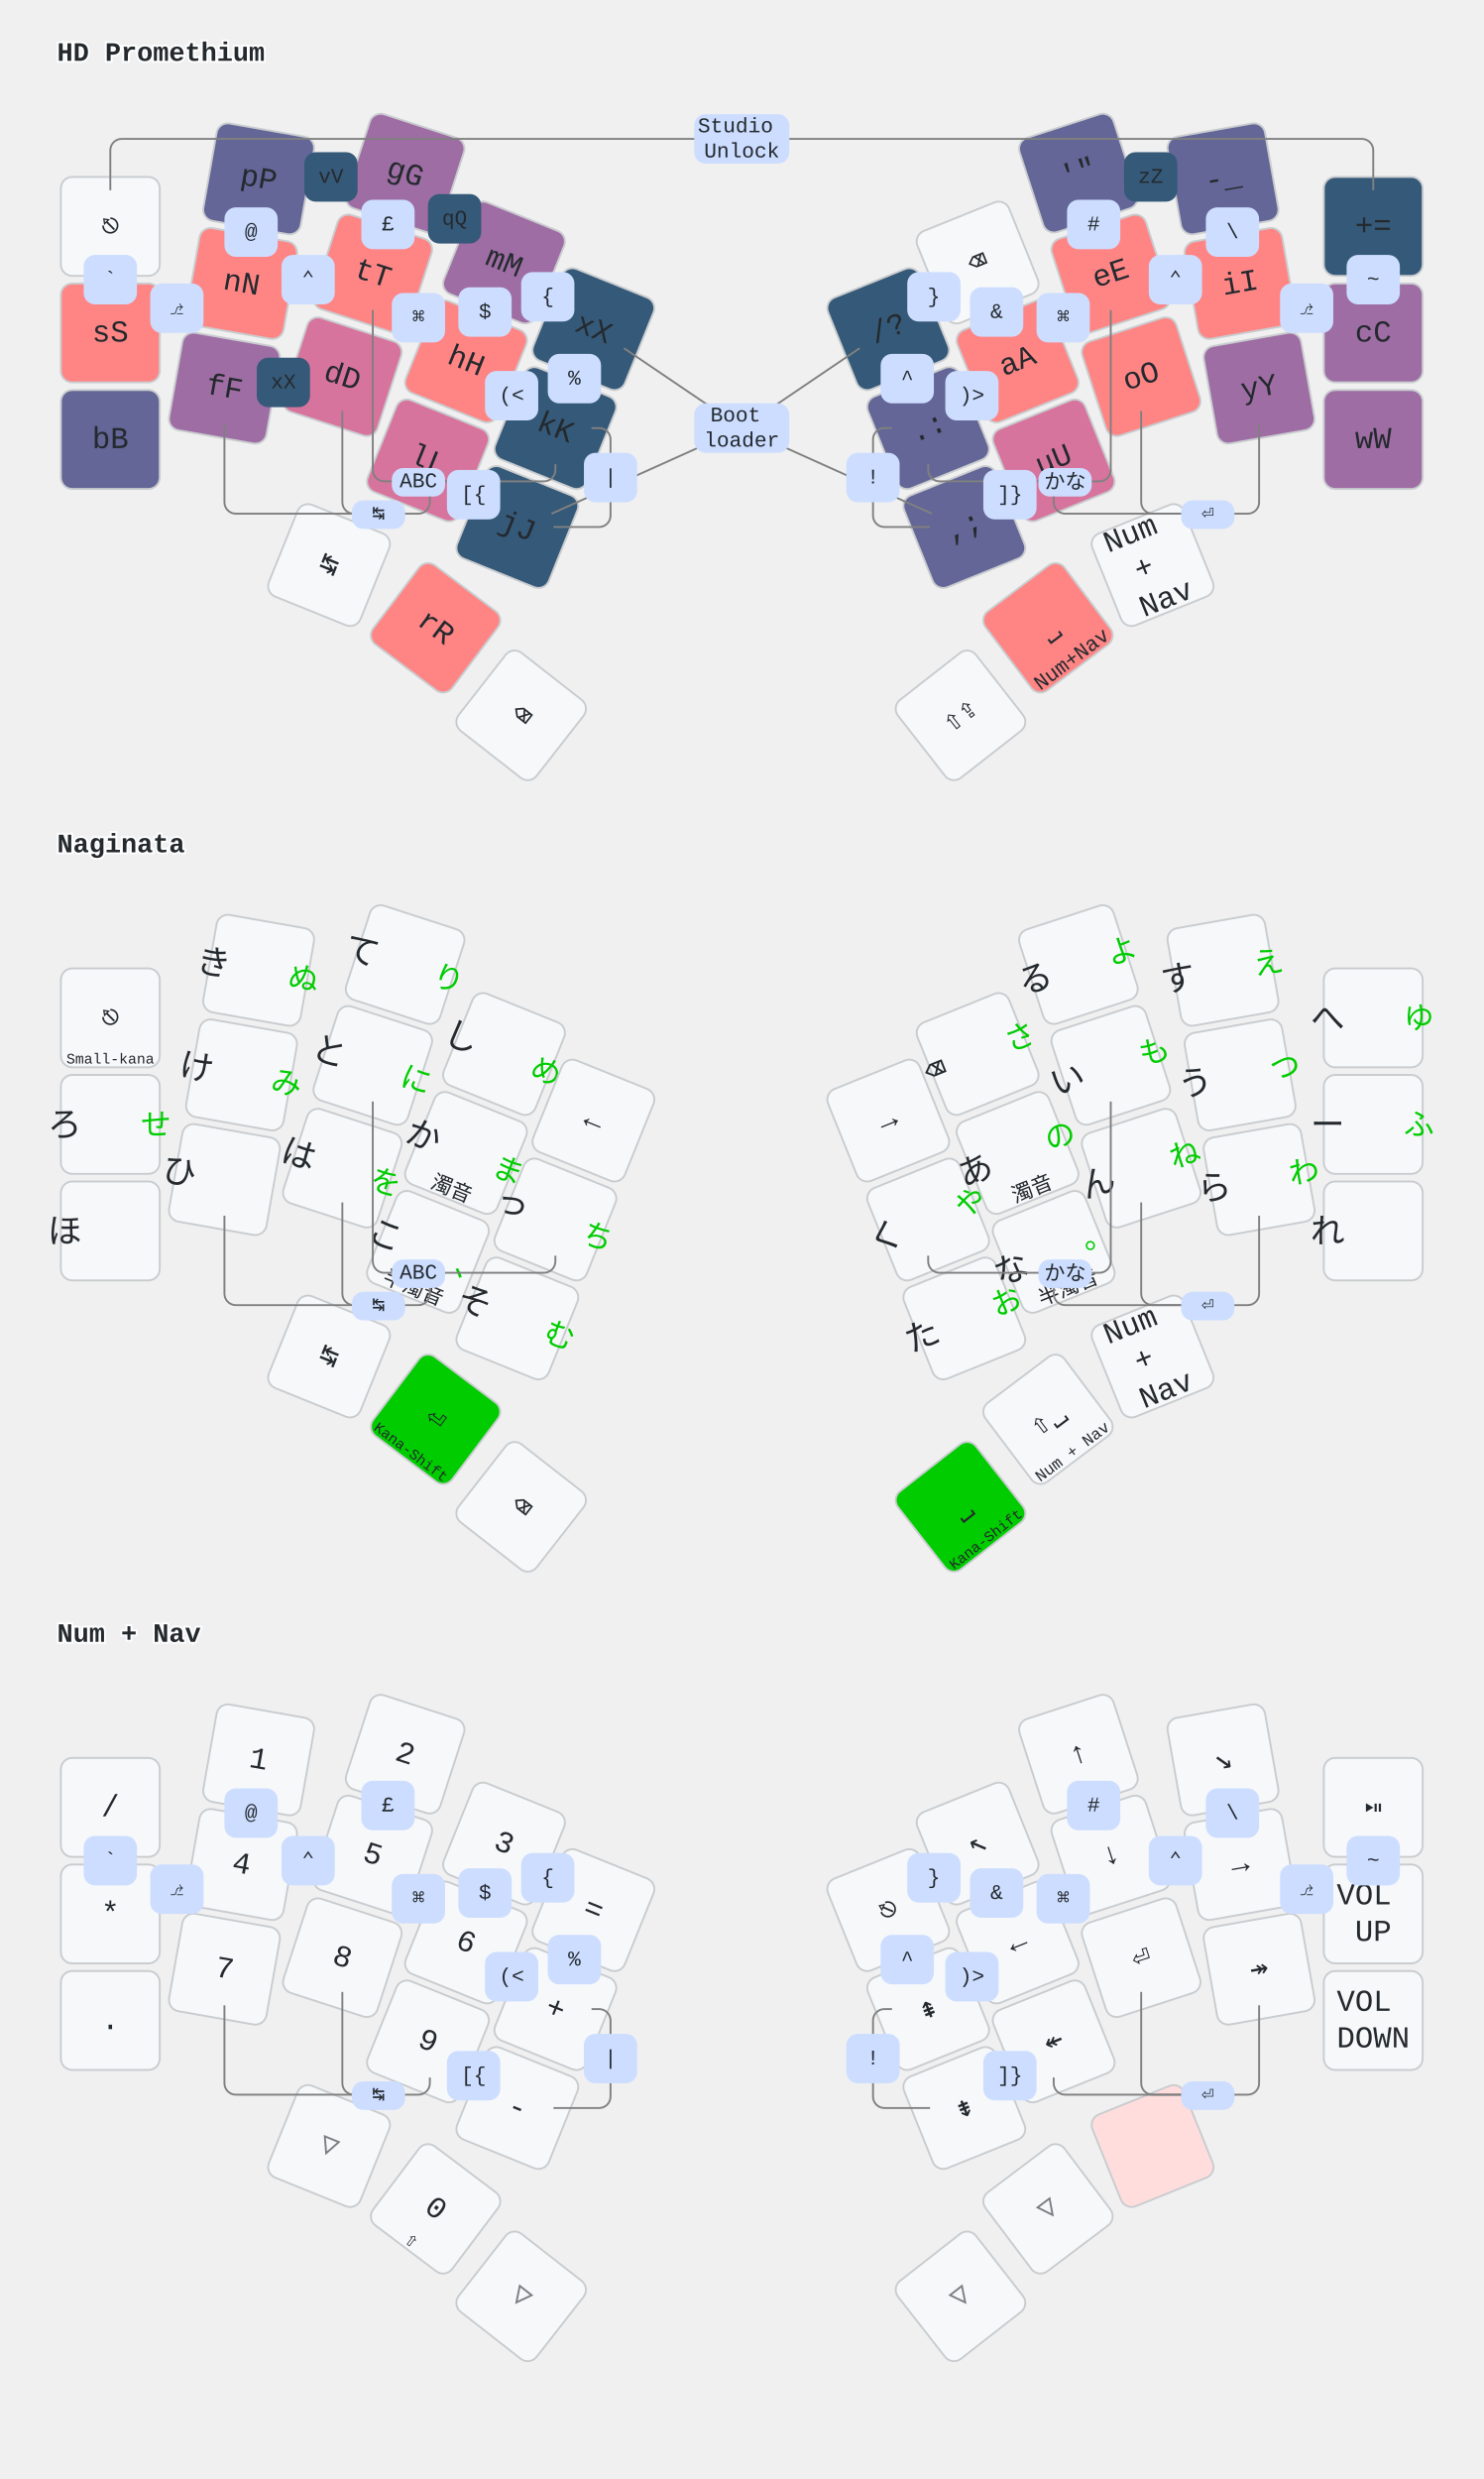
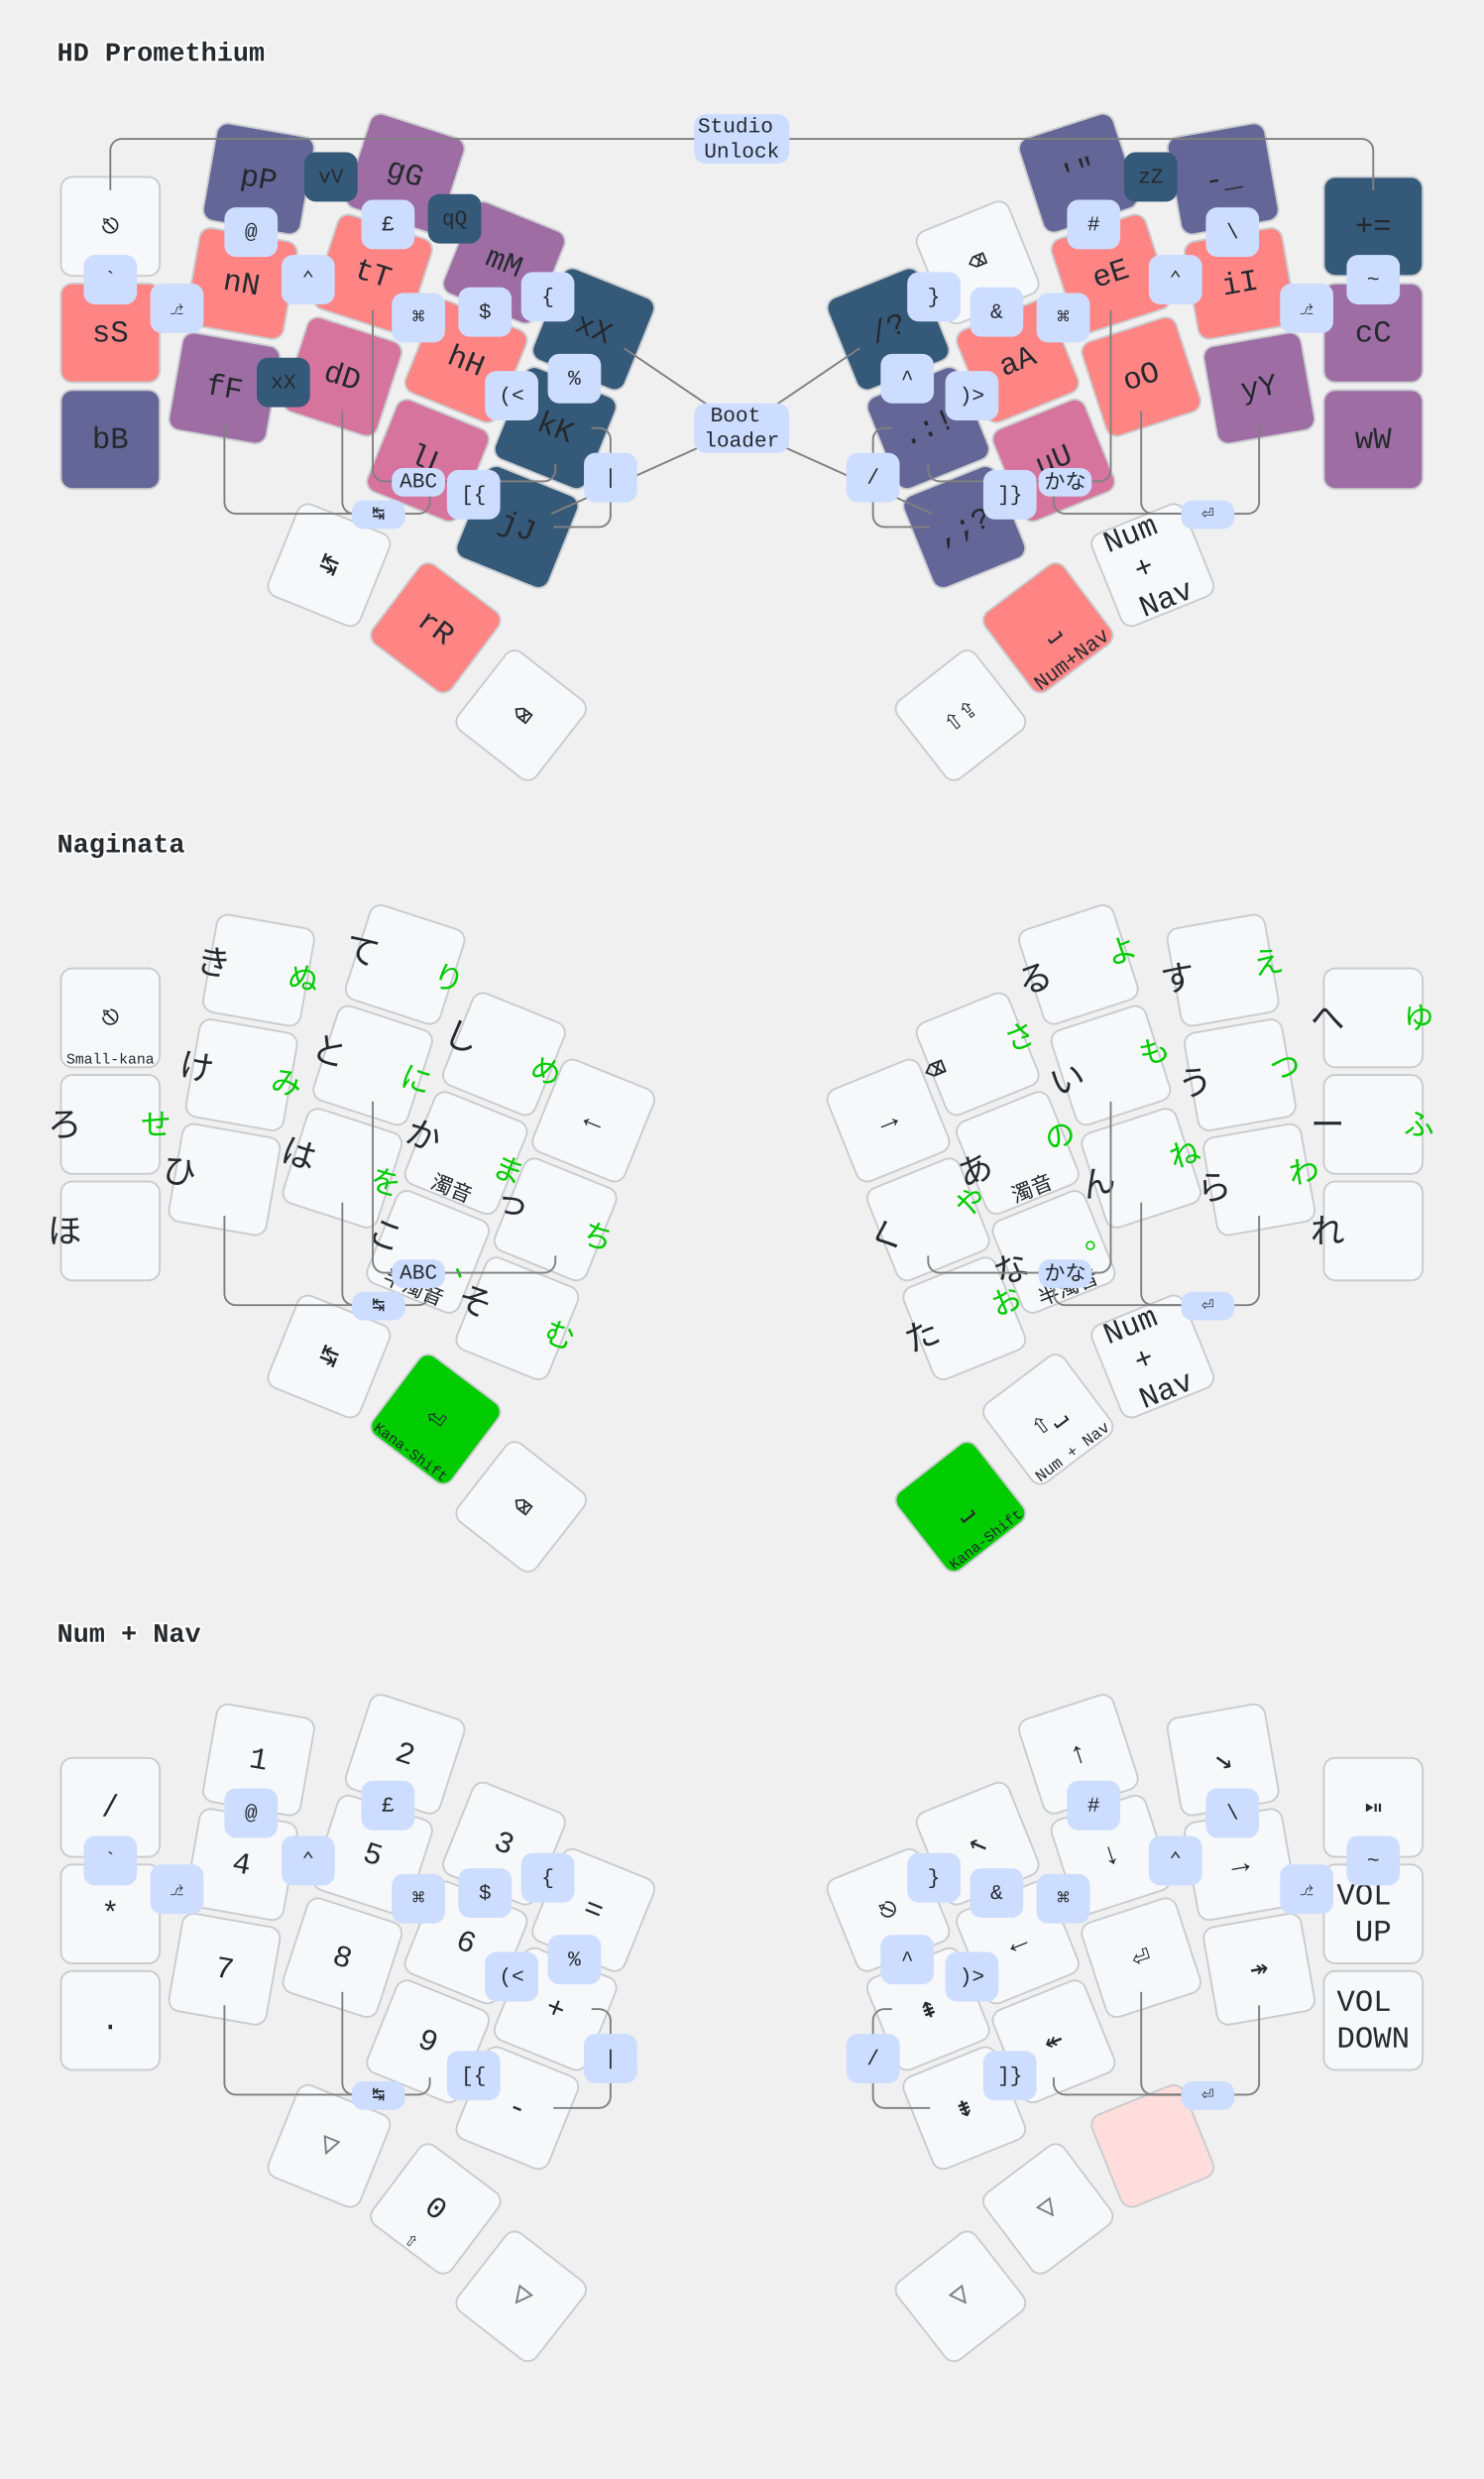
<svg xmlns="http://www.w3.org/2000/svg" width="780" height="1303" viewBox="0 0 780 1303" class="keymap">
  <style>/* inherit to force styles through use tags*/
svg path {
    fill: inherit;
}
/* font and background color specifications */
svg.keymap {
    font-family: SFMono-Regular,Consolas,Liberation Mono,Menlo,monospace;
    font-size: 14px;
    font-kerning: normal;
    text-rendering: optimizeLegibility;
    fill: #24292e;
}

/* default key styling */
rect.key {
    fill: #f6f8fa;
    stroke: #c9cccf;
    stroke-width: 1;
}

/* color accent for combo boxes */
rect.combo {
    fill: #cdf;
}

/* color accent for held keys */
rect.held, rect.combo.held {
    fill: #fdd;
}

/* color accent for ghost (optional) keys */
rect.ghost, rect.combo.ghost {
    stroke-dasharray: 4, 4;
    stroke-width: 2;
}

text {
    text-anchor: middle;
    dominant-baseline: middle;
}

/* styling for layer labels */
text.label {
    font-weight: bold;
    text-anchor: start;
    stroke: white;
    stroke-width: 2;
    paint-order: stroke;
}

text.tap {
    font-size: 16px;
}

/* styling for combo tap, and key hold/shifted label text */
text.combo, text.hold, text.shifted {
    font-size: 11px;
}

text.hold {
    text-anchor: middle;
    dominant-baseline: auto;
}

text.shifted {
    text-anchor: middle;
    dominant-baseline: hanging;
}

/* styling for hold/shifted label text in combo box */
text.combo.hold, text.combo.shifted {
    font-size: 8px;
}

/* lighter symbol for transparent keys */
text.trans {
    fill: #7b7e81;
}

/* styling for combo dendrons */
path.combo {
    stroke-width: 1;
    stroke: gray;
    fill: none;
}

/* Start Tabler Icons Cleanup */
/* cannot use height/width with glyphs */
.icon-tabler &gt; path {
    fill: inherit;
    stroke: inherit;
}
/* hide tabler's default box */
.icon-tabler &gt; path[stroke="none"][fill="none"] {
    visibility: collapse;
}

rect.low {
    fill: #355978;
}
rect.medium-low {
    fill: #636696;
}
rect.medium {
    fill: #9E6DA4;
}
rect.medium-high {
    fill: #D7749D;
}
rect.high {
    fill: #FF8585;
}

/* green styling for Naginata kana-shift */
rect.kshift {
    fill: #00CC00;
}
text.left {
    font-size: 18px;
    translate: 16px 7px;
}
text.right {
    fill: #00CC00;
    font-size: 16px;
    translate: -16px -10px;
}
</style>
  <g transform="translate(30, 0)" class="layer-HD Promethium">
    <text x="0" y="28" class="label" id="HD-Promethium">HD Promethium</text>
    <g transform="translate(0, 56)">
      <g transform="translate(28, 63)" class="key keypos-0">
        <rect rx="6" ry="6" x="-26" y="-26" width="52" height="52" class="key" />
        <text x="0" y="0" class="key tap">⎋</text>
      </g>
      <g transform="translate(106, 38) rotate(10.0)" class="key medium-low keypos-1">
        <rect rx="6" ry="6" x="-26" y="-26" width="52" height="52" class="key medium-low" />
        <text x="0" y="0" class="key medium-low tap">pP</text>
      </g>
      <g transform="translate(183, 35) rotate(18.0)" class="key medium keypos-2">
        <rect rx="6" ry="6" x="-26" y="-26" width="52" height="52" class="key medium" />
        <text x="0" y="0" class="key medium tap">gG</text>
      </g>
      <g transform="translate(235, 82) rotate(22.0)" class="key medium keypos-3">
        <rect rx="6" ry="6" x="-26" y="-26" width="52" height="52" class="key medium" />
        <text x="0" y="0" class="key medium tap">mM</text>
      </g>
      <g transform="translate(282, 117) rotate(22.0)" class="key low keypos-4">
        <rect rx="6" ry="6" x="-26" y="-26" width="52" height="52" class="key low" />
        <text x="0" y="0" class="key low tap">xX</text>
      </g>
      <g transform="translate(437, 117) rotate(-22.0)" class="key low keypos-5">
        <rect rx="6" ry="6" x="-26" y="-26" width="52" height="52" class="key low" />
        <text x="0" y="0" class="key low tap">/?</text>
      </g>
      <g transform="translate(484, 82) rotate(-22.0)" class="key keypos-6">
        <rect rx="6" ry="6" x="-26" y="-26" width="52" height="52" class="key" />
        <text x="0" y="0" class="key tap">⌫</text>
      </g>
      <g transform="translate(537, 35) rotate(-18.0)" class="key medium-low keypos-7">
        <rect rx="6" ry="6" x="-26" y="-26" width="52" height="52" class="key medium-low" />
        <text x="0" y="0" class="key medium-low tap">'"</text>
      </g>
      <g transform="translate(613, 38) rotate(-10.0)" class="key medium-low keypos-8">
        <rect rx="6" ry="6" x="-26" y="-26" width="52" height="52" class="key medium-low" />
        <text x="0" y="0" class="key medium-low tap">-_</text>
      </g>
      <g transform="translate(692, 63)" class="key low keypos-9">
        <rect rx="6" ry="6" x="-26" y="-26" width="52" height="52" class="key low" />
        <text x="0" y="0" class="key low tap">+=</text>
      </g>
      <g transform="translate(28, 119)" class="key high keypos-10">
        <rect rx="6" ry="6" x="-26" y="-26" width="52" height="52" class="key high" />
        <text x="0" y="0" class="key high tap">sS</text>
      </g>
      <g transform="translate(97, 93) rotate(10.0)" class="key high keypos-11">
        <rect rx="6" ry="6" x="-26" y="-26" width="52" height="52" class="key high" />
        <text x="0" y="0" class="key high tap">nN</text>
      </g>
      <g transform="translate(166, 88) rotate(18.0)" class="key high keypos-12">
        <rect rx="6" ry="6" x="-26" y="-26" width="52" height="52" class="key high" />
        <text x="0" y="0" class="key high tap">tT</text>
      </g>
      <g transform="translate(215, 134) rotate(22.0)" class="key high keypos-13">
        <rect rx="6" ry="6" x="-26" y="-26" width="52" height="52" class="key high" />
        <text x="0" y="0" class="key high tap">hH</text>
      </g>
      <g transform="translate(262, 169) rotate(22.0)" class="key low keypos-14">
        <rect rx="6" ry="6" x="-26" y="-26" width="52" height="52" class="key low" />
        <text x="0" y="0" class="key low tap">kK</text>
      </g>
      <g transform="translate(458, 169) rotate(-22.0)" class="key medium-low keypos-15">
        <rect rx="6" ry="6" x="-26" y="-26" width="52" height="52" class="key medium-low" />
-         <text x="0" y="0" class="key medium-low tap">.:</text>
+         <text x="0" y="0" class="key medium-low tap">.:!</text>
      </g>
      <g transform="translate(505, 134) rotate(-22.0)" class="key high keypos-16">
        <rect rx="6" ry="6" x="-26" y="-26" width="52" height="52" class="key high" />
        <text x="0" y="0" class="key high tap">aA</text>
      </g>
      <g transform="translate(554, 88) rotate(-18.0)" class="key high keypos-17">
        <rect rx="6" ry="6" x="-26" y="-26" width="52" height="52" class="key high" />
        <text x="0" y="0" class="key high tap">eE</text>
      </g>
      <g transform="translate(622, 93) rotate(-10.0)" class="key high keypos-18">
        <rect rx="6" ry="6" x="-26" y="-26" width="52" height="52" class="key high" />
        <text x="0" y="0" class="key high tap">iI</text>
      </g>
      <g transform="translate(692, 119)" class="key medium keypos-19">
        <rect rx="6" ry="6" x="-26" y="-26" width="52" height="52" class="key medium" />
        <text x="0" y="0" class="key medium tap">cC</text>
      </g>
      <g transform="translate(28, 175)" class="key medium-low keypos-20">
        <rect rx="6" ry="6" x="-26" y="-26" width="52" height="52" class="key medium-low" />
        <text x="0" y="0" class="key medium-low tap">bB</text>
      </g>
      <g transform="translate(88, 148) rotate(10.0)" class="key medium keypos-21">
        <rect rx="6" ry="6" x="-26" y="-26" width="52" height="52" class="key medium" />
        <text x="0" y="0" class="key medium tap">fF</text>
      </g>
      <g transform="translate(150, 142) rotate(18.0)" class="key medium-high keypos-22">
        <rect rx="6" ry="6" x="-26" y="-26" width="52" height="52" class="key medium-high" />
        <text x="0" y="0" class="key medium-high tap">dD</text>
      </g>
      <g transform="translate(195, 186) rotate(22.0)" class="key medium-high keypos-23">
        <rect rx="6" ry="6" x="-26" y="-26" width="52" height="52" class="key medium-high" />
        <text x="0" y="0" class="key medium-high tap">lL</text>
      </g>
      <g transform="translate(242, 221) rotate(22.0)" class="key low keypos-24">
        <rect rx="6" ry="6" x="-26" y="-26" width="52" height="52" class="key low" />
        <text x="0" y="0" class="key low tap">jJ</text>
      </g>
      <g transform="translate(477, 221) rotate(-22.0)" class="key medium-low keypos-25">
        <rect rx="6" ry="6" x="-26" y="-26" width="52" height="52" class="key medium-low" />
-         <text x="0" y="0" class="key medium-low tap">,;</text>
+         <text x="0" y="0" class="key medium-low tap">,;?</text>
      </g>
      <g transform="translate(524, 186) rotate(-22.0)" class="key medium-high keypos-26">
        <rect rx="6" ry="6" x="-26" y="-26" width="52" height="52" class="key medium-high" />
        <text x="0" y="0" class="key medium-high tap">uU</text>
      </g>
      <g transform="translate(570, 142) rotate(-18.0)" class="key high keypos-27">
        <rect rx="6" ry="6" x="-26" y="-26" width="52" height="52" class="key high" />
        <text x="0" y="0" class="key high tap">oO</text>
      </g>
      <g transform="translate(632, 148) rotate(-10.0)" class="key medium keypos-28">
        <rect rx="6" ry="6" x="-26" y="-26" width="52" height="52" class="key medium" />
        <text x="0" y="0" class="key medium tap">yY</text>
      </g>
      <g transform="translate(692, 175)" class="key medium keypos-29">
        <rect rx="6" ry="6" x="-26" y="-26" width="52" height="52" class="key medium" />
        <text x="0" y="0" class="key medium tap">wW</text>
      </g>
      <g transform="translate(143, 241) rotate(22.0)" class="key keypos-30">
        <rect rx="6" ry="6" x="-26" y="-26" width="52" height="52" class="key" />
        <text x="0" y="0" class="key tap">↹</text>
      </g>
      <g transform="translate(199, 274) rotate(37.0)" class="key high keypos-31">
        <rect rx="6" ry="6" x="-26" y="-26" width="52" height="52" class="key high" />
        <text x="0" y="0" class="key high tap">rR</text>
      </g>
      <g transform="translate(244, 320) rotate(38.0)" class="key keypos-32">
        <rect rx="6" ry="6" x="-26" y="-26" width="52" height="52" class="key" />
        <text x="0" y="0" class="key tap">⌫</text>
      </g>
      <g transform="translate(475, 320) rotate(-38.0)" class="key keypos-33">
        <rect rx="6" ry="6" x="-26" y="-26" width="52" height="52" class="key" />
        <text x="0" y="0" class="key tap">⇧⇪</text>
      </g>
      <g transform="translate(521, 274) rotate(-37.0)" class="key high keypos-34">
        <rect rx="6" ry="6" x="-26" y="-26" width="52" height="52" class="key high" />
        <text x="0" y="0" class="key high tap">⎵</text>
        <text x="0" y="24" class="key high hold">Num+Nav</text>
      </g>
      <g transform="translate(576, 241) rotate(-22.0)" class="key keypos-35">
        <rect rx="6" ry="6" x="-26" y="-26" width="52" height="52" class="key" />
        <a href="#Num--Nav">
          <text x="0" y="0" class="key tap layer-activator">
            <tspan x="0" dy="-1.2em">Num</tspan>
            <tspan x="0" dy="1.2em">+</tspan>
            <tspan x="0" dy="1.2em">Nav</tspan>
          </text>
        </a>
      </g>
      <g class="combo combopos-0">
        <path d="M360,17 h-326 a6.0,6.0 0 0 0 -6.0,6.0 v21" class="combo" />
        <path d="M360,17 h326 a6.0,6.0 0 0 1 6.0,6.0 v21" class="combo" />
        <rect rx="6" ry="6" x="335" y="4" width="50" height="26" class="combo" />
        <text x="360" y="17" class="combo tap">
          <tspan x="360" dy="-0.6em">Studio</tspan>
          <tspan x="360" dy="1.2em">Unlock</tspan>
        </text>
      </g>
      <g class="combo combopos-1">
        <path d="M360,169 l-62,-42" class="combo" />
        <path d="M360,169 l62,-42" class="combo" />
        <path d="M360,169 l-100,45" class="combo" />
        <path d="M360,169 l100,45" class="combo" />
        <rect rx="6" ry="6" x="335" y="156" width="50" height="26" class="combo" />
        <text x="360" y="169" class="combo tap">
          <tspan x="360" dy="-0.6em">Boot</tspan>
          <tspan x="360" dy="1.2em">loader</tspan>
        </text>
      </g>
      <g class="combo combopos-2">
        <path d="M530,197 h-66 a6.0,6.0 0 0 1 -6.0,-6.0 v-3" class="combo" />
        <path d="M530,197 h18 a6.0,6.0 0 0 0 6.0,-6.0 v-84" class="combo" />
        <rect rx="6" ry="6" x="516" y="190" width="28" height="15" class="combo" />
        <text x="530" y="197" class="combo tap">かな</text>
      </g>
      <g class="combo combopos-3">
        <path d="M190,197 h66 a6.0,6.0 0 0 0 6.0,-6.0 v-3" class="combo" />
        <path d="M190,197 h-18 a6.0,6.0 0 0 1 -6.0,-6.0 v-84" class="combo" />
        <rect rx="6" ry="6" x="176" y="190" width="28" height="15" class="combo" />
        <text x="190" y="197" class="combo tap">ABC</text>
      </g>
      <g class="combo combopos-4">
        <path d="M169,214 h21 a6.0,6.0 0 0 0 6.0,-6.0 v-3" class="combo" />
        <path d="M169,214 h-13 a6.0,6.0 0 0 1 -6.0,-6.0 v-48" class="combo" />
        <path d="M169,214 h-75 a6.0,6.0 0 0 1 -6.0,-6.0 v-41" class="combo" />
        <rect rx="6" ry="6" x="155" y="207" width="28" height="15" class="combo" />
        <text x="169" y="214" class="combo tap">↹</text>
      </g>
      <g class="combo combopos-5">
        <path d="M605,214 h-75 a6.0,6.0 0 0 1 -6.0,-6.0 v-3" class="combo" />
        <path d="M605,214 h-29 a6.0,6.0 0 0 1 -6.0,-6.0 v-48" class="combo" />
        <path d="M605,214 h21 a6.0,6.0 0 0 0 6.0,-6.0 v-41" class="combo" />
        <rect rx="6" ry="6" x="591" y="207" width="28" height="15" class="combo" />
        <text x="605" y="214" class="combo tap">⏎</text>
      </g>
      <g class="combo combopos-6">
        <rect rx="6" ry="6" x="49" y="93" width="28" height="26" class="combo" />
        <text x="63" y="106" class="combo tap">⎇</text>
      </g>
      <g class="combo combopos-7">
        <rect rx="6" ry="6" x="118" y="78" width="28" height="26" class="combo" />
        <text x="132" y="91" class="combo tap">⌃</text>
      </g>
      <g class="combo combopos-8">
        <rect rx="6" ry="6" x="176" y="98" width="28" height="26" class="combo" />
        <text x="190" y="111" class="combo tap">⌘</text>
      </g>
      <g class="combo combopos-9">
        <rect rx="6" ry="6" x="643" y="93" width="28" height="26" class="combo" />
        <text x="657" y="106" class="combo tap">⎇</text>
      </g>
      <g class="combo combopos-10">
        <rect rx="6" ry="6" x="574" y="78" width="28" height="26" class="combo" />
        <text x="588" y="91" class="combo tap">⌃</text>
      </g>
      <g class="combo combopos-11">
        <rect rx="6" ry="6" x="515" y="98" width="28" height="26" class="combo" />
        <text x="529" y="111" class="combo tap">⌘</text>
      </g>
      <g class="combo low combopos-12">
        <rect rx="6" ry="6" x="195" y="46" width="28" height="26" class="combo low" />
        <text x="209" y="59" class="combo low tap">qQ</text>
      </g>
      <g class="combo low combopos-13">
        <rect rx="6" ry="6" x="561" y="24" width="28" height="26" class="combo low" />
        <text x="575" y="37" class="combo low tap">zZ</text>
      </g>
      <g class="combo low combopos-14">
        <rect rx="6" ry="6" x="130" y="24" width="28" height="26" class="combo low" />
        <text x="144" y="37" class="combo low tap">vV</text>
      </g>
      <g class="combo low combopos-15">
        <rect rx="6" ry="6" x="105" y="132" width="28" height="26" class="combo low" />
        <text x="119" y="145" class="combo low tap">xX</text>
      </g>
      <g class="combo combopos-16">
        <rect rx="6" ry="6" x="14" y="78" width="28" height="26" class="combo" />
        <text x="28" y="91" class="combo tap">`</text>
      </g>
      <g class="combo combopos-17">
        <rect rx="6" ry="6" x="88" y="53" width="28" height="26" class="combo" />
        <text x="102" y="66" class="combo tap">@</text>
      </g>
      <g class="combo combopos-18">
        <rect rx="6" ry="6" x="160" y="49" width="28" height="26" class="combo" />
        <text x="174" y="62" class="combo tap">£</text>
      </g>
      <g class="combo combopos-19">
        <rect rx="6" ry="6" x="211" y="95" width="28" height="26" class="combo" />
        <text x="225" y="108" class="combo tap">$</text>
      </g>
      <g class="combo combopos-20">
        <rect rx="6" ry="6" x="258" y="130" width="28" height="26" class="combo" />
        <text x="272" y="143" class="combo tap">%</text>
      </g>
      <g class="combo combopos-21">
        <path d="M291,195 v-20 a6.0,6.0 0 0 0 -6.0,-6.0 h-4" class="combo" />
        <path d="M291,195 v20 a6.0,6.0 0 0 1 -6.0,6.0 h-24" class="combo" />
        <rect rx="6" ry="6" x="277" y="182" width="28" height="26" class="combo" />
        <text x="291" y="195" class="combo tap">|</text>
      </g>
      <g class="combo combopos-22">
        <path d="M429,195 v-20 a6.0,6.0 0 0 1 6.0,-6.0 h4" class="combo" />
        <path d="M429,195 v20 a6.0,6.0 0 0 0 6.0,6.0 h24" class="combo" />
        <rect rx="6" ry="6" x="415" y="182" width="28" height="26" class="combo" />
-         <text x="429" y="195" class="combo tap">!</text>
+         <text x="429" y="195" class="combo tap">/</text>
      </g>
      <g class="combo combopos-23">
        <rect rx="6" ry="6" x="433" y="130" width="28" height="26" class="combo" />
        <text x="447" y="143" class="combo tap">^</text>
      </g>
      <g class="combo combopos-24">
        <rect rx="6" ry="6" x="480" y="95" width="28" height="26" class="combo" />
        <text x="494" y="108" class="combo tap">&amp;</text>
      </g>
      <g class="combo combopos-25">
        <rect rx="6" ry="6" x="531" y="49" width="28" height="26" class="combo" />
        <text x="545" y="62" class="combo tap">#</text>
      </g>
      <g class="combo combopos-26">
        <rect rx="6" ry="6" x="604" y="53" width="28" height="26" class="combo" />
        <text x="618" y="66" class="combo tap">\</text>
      </g>
      <g class="combo combopos-27">
        <rect rx="6" ry="6" x="678" y="78" width="28" height="26" class="combo" />
        <text x="692" y="91" class="combo tap">~</text>
      </g>
      <g class="combo combopos-28">
        <rect rx="6" ry="6" x="244" y="87" width="28" height="26" class="combo" />
        <text x="258" y="100" class="combo tap">{</text>
      </g>
      <g class="combo combopos-29">
        <rect rx="6" ry="6" x="447" y="87" width="28" height="26" class="combo" />
        <text x="461" y="100" class="combo tap">}</text>
      </g>
      <g class="combo combopos-30">
        <rect rx="6" ry="6" x="225" y="139" width="28" height="26" class="combo" />
        <text x="239" y="152" class="combo tap">(&lt;</text>
      </g>
      <g class="combo combopos-31">
        <rect rx="6" ry="6" x="467" y="139" width="28" height="26" class="combo" />
        <text x="481" y="152" class="combo tap">)&gt;</text>
      </g>
      <g class="combo combopos-32">
        <rect rx="6" ry="6" x="205" y="191" width="28" height="26" class="combo" />
        <text x="219" y="204" class="combo tap">[{</text>
      </g>
      <g class="combo combopos-33">
        <rect rx="6" ry="6" x="487" y="191" width="28" height="26" class="combo" />
        <text x="501" y="204" class="combo tap">]}</text>
      </g>
    </g>
  </g>
  <g transform="translate(30, 416)" class="layer-Naginata">
    <text x="0" y="28" class="label" id="Naginata">Naginata</text>
    <g transform="translate(0, 56)">
      <g transform="translate(28, 63)" class="key keypos-0">
        <rect rx="6" ry="6" x="-26" y="-26" width="52" height="52" class="key" />
        <text x="0" y="0" class="key tap">⎋</text>
        <text x="0" y="24" class="key hold">
          <tspan style="font-size: 70%">Small-kana</tspan>
        </text>
      </g>
      <g transform="translate(106, 38) rotate(10.0)" class="key keypos-1">
        <rect rx="6" ry="6" x="-26" y="-26" width="52" height="52" class="key" />
        <text x="-24" y="0" class="key left">き</text>
        <text x="24" y="0" class="key right">ぬ</text>
      </g>
      <g transform="translate(183, 35) rotate(18.0)" class="key keypos-2">
        <rect rx="6" ry="6" x="-26" y="-26" width="52" height="52" class="key" />
        <text x="-24" y="0" class="key left">て</text>
        <text x="24" y="0" class="key right">り</text>
      </g>
      <g transform="translate(235, 82) rotate(22.0)" class="key keypos-3">
        <rect rx="6" ry="6" x="-26" y="-26" width="52" height="52" class="key" />
        <text x="-24" y="0" class="key left">し</text>
        <text x="24" y="0" class="key right">め</text>
      </g>
      <g transform="translate(282, 117) rotate(22.0)" class="key keypos-4">
        <rect rx="6" ry="6" x="-26" y="-26" width="52" height="52" class="key" />
        <text x="0" y="0" class="key tap">←</text>
      </g>
      <g transform="translate(437, 117) rotate(-22.0)" class="key keypos-5">
        <rect rx="6" ry="6" x="-26" y="-26" width="52" height="52" class="key" />
        <text x="0" y="0" class="key tap">→</text>
      </g>
      <g transform="translate(484, 82) rotate(-22.0)" class="key keypos-6">
        <rect rx="6" ry="6" x="-26" y="-26" width="52" height="52" class="key" />
        <text x="-24" y="0" class="key left">⌫</text>
        <text x="24" y="0" class="key right">さ</text>
      </g>
      <g transform="translate(537, 35) rotate(-18.0)" class="key keypos-7">
        <rect rx="6" ry="6" x="-26" y="-26" width="52" height="52" class="key" />
        <text x="-24" y="0" class="key left">る</text>
        <text x="24" y="0" class="key right">よ</text>
      </g>
      <g transform="translate(613, 38) rotate(-10.0)" class="key keypos-8">
        <rect rx="6" ry="6" x="-26" y="-26" width="52" height="52" class="key" />
        <text x="-24" y="0" class="key left">す</text>
        <text x="24" y="0" class="key right">え</text>
      </g>
      <g transform="translate(692, 63)" class="key keypos-9">
        <rect rx="6" ry="6" x="-26" y="-26" width="52" height="52" class="key" />
        <text x="-24" y="0" class="key left">へ</text>
        <text x="24" y="0" class="key right">ゆ</text>
      </g>
      <g transform="translate(28, 119)" class="key keypos-10">
        <rect rx="6" ry="6" x="-26" y="-26" width="52" height="52" class="key" />
        <text x="-24" y="0" class="key left">ろ</text>
        <text x="24" y="0" class="key right">せ</text>
      </g>
      <g transform="translate(97, 93) rotate(10.0)" class="key keypos-11">
        <rect rx="6" ry="6" x="-26" y="-26" width="52" height="52" class="key" />
        <text x="-24" y="0" class="key left">け</text>
        <text x="24" y="0" class="key right">み</text>
      </g>
      <g transform="translate(166, 88) rotate(18.0)" class="key keypos-12">
        <rect rx="6" ry="6" x="-26" y="-26" width="52" height="52" class="key" />
        <text x="-24" y="0" class="key left">と</text>
        <text x="24" y="0" class="key right">に</text>
      </g>
      <g transform="translate(215, 134) rotate(22.0)" class="key keypos-13">
        <rect rx="6" ry="6" x="-26" y="-26" width="52" height="52" class="key" />
        <text x="0" y="24" class="key hold">濁音</text>
        <text x="-24" y="0" class="key left">か</text>
        <text x="24" y="0" class="key right">ま</text>
      </g>
      <g transform="translate(262, 169) rotate(22.0)" class="key keypos-14">
        <rect rx="6" ry="6" x="-26" y="-26" width="52" height="52" class="key" />
        <text x="-24" y="0" class="key left">っ</text>
        <text x="24" y="0" class="key right">ち</text>
      </g>
      <g transform="translate(458, 169) rotate(-22.0)" class="key keypos-15">
        <rect rx="6" ry="6" x="-26" y="-26" width="52" height="52" class="key" />
        <text x="-24" y="0" class="key left">く</text>
        <text x="24" y="0" class="key right">や</text>
      </g>
      <g transform="translate(505, 134) rotate(-22.0)" class="key keypos-16">
        <rect rx="6" ry="6" x="-26" y="-26" width="52" height="52" class="key" />
        <text x="0" y="24" class="key hold">濁音</text>
        <text x="-24" y="0" class="key left">あ</text>
        <text x="24" y="0" class="key right">の</text>
      </g>
      <g transform="translate(554, 88) rotate(-18.0)" class="key keypos-17">
        <rect rx="6" ry="6" x="-26" y="-26" width="52" height="52" class="key" />
        <text x="-24" y="0" class="key left">い</text>
        <text x="24" y="0" class="key right">も</text>
      </g>
      <g transform="translate(622, 93) rotate(-10.0)" class="key keypos-18">
        <rect rx="6" ry="6" x="-26" y="-26" width="52" height="52" class="key" />
        <text x="-24" y="0" class="key left">う</text>
        <text x="24" y="0" class="key right">つ</text>
      </g>
      <g transform="translate(692, 119)" class="key keypos-19">
        <rect rx="6" ry="6" x="-26" y="-26" width="52" height="52" class="key" />
        <text x="-24" y="0" class="key left">ー</text>
        <text x="24" y="0" class="key right">ふ</text>
      </g>
      <g transform="translate(28, 175)" class="key keypos-20">
        <rect rx="6" ry="6" x="-26" y="-26" width="52" height="52" class="key" />
        <text x="-24" y="0" class="key left">ほ</text>
      </g>
      <g transform="translate(88, 148) rotate(10.0)" class="key keypos-21">
        <rect rx="6" ry="6" x="-26" y="-26" width="52" height="52" class="key" />
        <text x="-24" y="0" class="key left">ひ</text>
      </g>
      <g transform="translate(150, 142) rotate(18.0)" class="key keypos-22">
        <rect rx="6" ry="6" x="-26" y="-26" width="52" height="52" class="key" />
        <text x="-24" y="0" class="key left">は</text>
        <text x="24" y="0" class="key right">を</text>
      </g>
      <g transform="translate(195, 186) rotate(22.0)" class="key keypos-23">
        <rect rx="6" ry="6" x="-26" y="-26" width="52" height="52" class="key" />
        <text x="0" y="24" class="key hold">半濁音</text>
        <text x="-24" y="0" class="key left">こ</text>
        <text x="24" y="0" class="key right">、</text>
      </g>
      <g transform="translate(242, 221) rotate(22.0)" class="key keypos-24">
        <rect rx="6" ry="6" x="-26" y="-26" width="52" height="52" class="key" />
        <text x="-24" y="0" class="key left">そ</text>
        <text x="24" y="0" class="key right">む</text>
      </g>
      <g transform="translate(477, 221) rotate(-22.0)" class="key keypos-25">
        <rect rx="6" ry="6" x="-26" y="-26" width="52" height="52" class="key" />
        <text x="-24" y="0" class="key left">た</text>
        <text x="24" y="0" class="key right">お</text>
      </g>
      <g transform="translate(524, 186) rotate(-22.0)" class="key keypos-26">
        <rect rx="6" ry="6" x="-26" y="-26" width="52" height="52" class="key" />
        <text x="0" y="24" class="key hold">半濁音</text>
        <text x="-24" y="0" class="key left">な</text>
        <text x="24" y="0" class="key right">。</text>
      </g>
      <g transform="translate(570, 142) rotate(-18.0)" class="key keypos-27">
        <rect rx="6" ry="6" x="-26" y="-26" width="52" height="52" class="key" />
        <text x="-24" y="0" class="key left">ん</text>
        <text x="24" y="0" class="key right">ね</text>
      </g>
      <g transform="translate(632, 148) rotate(-10.0)" class="key keypos-28">
        <rect rx="6" ry="6" x="-26" y="-26" width="52" height="52" class="key" />
        <text x="-24" y="0" class="key left">ら</text>
        <text x="24" y="0" class="key right">わ</text>
      </g>
      <g transform="translate(692, 175)" class="key keypos-29">
        <rect rx="6" ry="6" x="-26" y="-26" width="52" height="52" class="key" />
        <text x="-24" y="0" class="key left">れ</text>
      </g>
      <g transform="translate(143, 241) rotate(22.0)" class="key keypos-30">
        <rect rx="6" ry="6" x="-26" y="-26" width="52" height="52" class="key" />
        <text x="0" y="0" class="key tap">↹</text>
      </g>
      <g transform="translate(199, 274) rotate(37.0)" class="key kshift keypos-31">
        <rect rx="6" ry="6" x="-26" y="-26" width="52" height="52" class="key kshift" />
        <text x="0" y="0" class="key kshift tap">⏎</text>
        <text x="0" y="24" class="key kshift hold">
          <tspan style="font-size: 70%">Kana-Shift</tspan>
        </text>
      </g>
      <g transform="translate(244, 320) rotate(38.0)" class="key keypos-32">
        <rect rx="6" ry="6" x="-26" y="-26" width="52" height="52" class="key" />
        <text x="0" y="0" class="key tap">⌫</text>
      </g>
      <g transform="translate(475, 320) rotate(-38.0)" class="key kshift keypos-33">
        <rect rx="6" ry="6" x="-26" y="-26" width="52" height="52" class="key kshift" />
        <text x="0" y="0" class="key kshift tap">⎵</text>
        <text x="0" y="24" class="key kshift hold">
          <tspan style="font-size: 70%">Kana-Shift</tspan>
        </text>
      </g>
      <g transform="translate(521, 274) rotate(-37.0)" class="key keypos-34">
        <rect rx="6" ry="6" x="-26" y="-26" width="52" height="52" class="key" />
        <text x="0" y="0" class="key tap">⇧⎵</text>
        <a href="#Num--Nav">
          <text x="0" y="24" class="key hold layer-activator">
            <tspan style="font-size: 78%">Num + Nav</tspan>
          </text>
        </a>
      </g>
      <g transform="translate(576, 241) rotate(-22.0)" class="key keypos-35">
        <rect rx="6" ry="6" x="-26" y="-26" width="52" height="52" class="key" />
        <a href="#Num--Nav">
          <text x="0" y="0" class="key tap layer-activator">
            <tspan x="0" dy="-1.2em">Num</tspan>
            <tspan x="0" dy="1.2em">+</tspan>
            <tspan x="0" dy="1.2em">Nav</tspan>
          </text>
        </a>
      </g>
      <g class="combo combopos-0">
        <path d="M530,197 h-66 a6.0,6.0 0 0 1 -6.0,-6.0 v-3" class="combo" />
        <path d="M530,197 h18 a6.0,6.0 0 0 0 6.0,-6.0 v-84" class="combo" />
        <rect rx="6" ry="6" x="516" y="190" width="28" height="15" class="combo" />
        <text x="530" y="197" class="combo tap">かな</text>
      </g>
      <g class="combo combopos-1">
        <path d="M190,197 h66 a6.0,6.0 0 0 0 6.0,-6.0 v-3" class="combo" />
        <path d="M190,197 h-18 a6.0,6.0 0 0 1 -6.0,-6.0 v-84" class="combo" />
        <rect rx="6" ry="6" x="176" y="190" width="28" height="15" class="combo" />
        <text x="190" y="197" class="combo tap">ABC</text>
      </g>
      <g class="combo combopos-2">
        <path d="M169,214 h21 a6.0,6.0 0 0 0 6.0,-6.0 v-3" class="combo" />
        <path d="M169,214 h-13 a6.0,6.0 0 0 1 -6.0,-6.0 v-48" class="combo" />
        <path d="M169,214 h-75 a6.0,6.0 0 0 1 -6.0,-6.0 v-41" class="combo" />
        <rect rx="6" ry="6" x="155" y="207" width="28" height="15" class="combo" />
        <text x="169" y="214" class="combo tap">↹</text>
      </g>
      <g class="combo combopos-3">
        <path d="M605,214 h-75 a6.0,6.0 0 0 1 -6.0,-6.0 v-3" class="combo" />
        <path d="M605,214 h-29 a6.0,6.0 0 0 1 -6.0,-6.0 v-48" class="combo" />
        <path d="M605,214 h21 a6.0,6.0 0 0 0 6.0,-6.0 v-41" class="combo" />
        <rect rx="6" ry="6" x="591" y="207" width="28" height="15" class="combo" />
        <text x="605" y="214" class="combo tap">⏎</text>
      </g>
    </g>
  </g>
  <g transform="translate(30, 831)" class="layer-Num + Nav">
    <text x="0" y="28" class="label" id="Num--Nav">Num + Nav</text>
    <g transform="translate(0, 56)">
      <g transform="translate(28, 63)" class="key keypos-0">
        <rect rx="6" ry="6" x="-26" y="-26" width="52" height="52" class="key" />
        <text x="0" y="0" class="key tap">/</text>
      </g>
      <g transform="translate(106, 38) rotate(10.0)" class="key keypos-1">
        <rect rx="6" ry="6" x="-26" y="-26" width="52" height="52" class="key" />
        <text x="0" y="0" class="key tap">1</text>
      </g>
      <g transform="translate(183, 35) rotate(18.0)" class="key keypos-2">
        <rect rx="6" ry="6" x="-26" y="-26" width="52" height="52" class="key" />
        <text x="0" y="0" class="key tap">2</text>
      </g>
      <g transform="translate(235, 82) rotate(22.0)" class="key keypos-3">
        <rect rx="6" ry="6" x="-26" y="-26" width="52" height="52" class="key" />
        <text x="0" y="0" class="key tap">3</text>
      </g>
      <g transform="translate(282, 117) rotate(22.0)" class="key keypos-4">
        <rect rx="6" ry="6" x="-26" y="-26" width="52" height="52" class="key" />
        <text x="0" y="0" class="key tap">=</text>
      </g>
      <g transform="translate(437, 117) rotate(-22.0)" class="key keypos-5">
        <rect rx="6" ry="6" x="-26" y="-26" width="52" height="52" class="key" />
        <text x="0" y="0" class="key tap">⎋</text>
      </g>
      <g transform="translate(484, 82) rotate(-22.0)" class="key keypos-6">
        <rect rx="6" ry="6" x="-26" y="-26" width="52" height="52" class="key" />
        <text x="0" y="0" class="key tap">↖</text>
      </g>
      <g transform="translate(537, 35) rotate(-18.0)" class="key keypos-7">
        <rect rx="6" ry="6" x="-26" y="-26" width="52" height="52" class="key" />
        <text x="0" y="0" class="key tap">↑</text>
      </g>
      <g transform="translate(613, 38) rotate(-10.0)" class="key keypos-8">
        <rect rx="6" ry="6" x="-26" y="-26" width="52" height="52" class="key" />
        <text x="0" y="0" class="key tap">↘</text>
      </g>
      <g transform="translate(692, 63)" class="key keypos-9">
        <rect rx="6" ry="6" x="-26" y="-26" width="52" height="52" class="key" />
        <text x="0" y="0" class="key tap">⏯</text>
      </g>
      <g transform="translate(28, 119)" class="key keypos-10">
        <rect rx="6" ry="6" x="-26" y="-26" width="52" height="52" class="key" />
        <text x="0" y="0" class="key tap">*</text>
      </g>
      <g transform="translate(97, 93) rotate(10.0)" class="key keypos-11">
        <rect rx="6" ry="6" x="-26" y="-26" width="52" height="52" class="key" />
        <text x="0" y="0" class="key tap">4</text>
      </g>
      <g transform="translate(166, 88) rotate(18.0)" class="key keypos-12">
        <rect rx="6" ry="6" x="-26" y="-26" width="52" height="52" class="key" />
        <text x="0" y="0" class="key tap">5</text>
      </g>
      <g transform="translate(215, 134) rotate(22.0)" class="key keypos-13">
        <rect rx="6" ry="6" x="-26" y="-26" width="52" height="52" class="key" />
        <text x="0" y="0" class="key tap">6</text>
      </g>
      <g transform="translate(262, 169) rotate(22.0)" class="key keypos-14">
        <rect rx="6" ry="6" x="-26" y="-26" width="52" height="52" class="key" />
        <text x="0" y="0" class="key tap">+</text>
      </g>
      <g transform="translate(458, 169) rotate(-22.0)" class="key keypos-15">
        <rect rx="6" ry="6" x="-26" y="-26" width="52" height="52" class="key" />
        <text x="0" y="0" class="key tap">⇞</text>
      </g>
      <g transform="translate(505, 134) rotate(-22.0)" class="key keypos-16">
        <rect rx="6" ry="6" x="-26" y="-26" width="52" height="52" class="key" />
        <text x="0" y="0" class="key tap">←</text>
      </g>
      <g transform="translate(554, 88) rotate(-18.0)" class="key keypos-17">
        <rect rx="6" ry="6" x="-26" y="-26" width="52" height="52" class="key" />
        <text x="0" y="0" class="key tap">↓</text>
      </g>
      <g transform="translate(622, 93) rotate(-10.0)" class="key keypos-18">
        <rect rx="6" ry="6" x="-26" y="-26" width="52" height="52" class="key" />
        <text x="0" y="0" class="key tap">→</text>
      </g>
      <g transform="translate(692, 119)" class="key keypos-19">
        <rect rx="6" ry="6" x="-26" y="-26" width="52" height="52" class="key" />
        <text x="0" y="0" class="key tap">
          <tspan x="0" dy="-0.6em">VOL</tspan>
          <tspan x="0" dy="1.2em">UP</tspan>
        </text>
      </g>
      <g transform="translate(28, 175)" class="key keypos-20">
        <rect rx="6" ry="6" x="-26" y="-26" width="52" height="52" class="key" />
        <text x="0" y="0" class="key tap">.</text>
      </g>
      <g transform="translate(88, 148) rotate(10.0)" class="key keypos-21">
        <rect rx="6" ry="6" x="-26" y="-26" width="52" height="52" class="key" />
        <text x="0" y="0" class="key tap">7</text>
      </g>
      <g transform="translate(150, 142) rotate(18.0)" class="key keypos-22">
        <rect rx="6" ry="6" x="-26" y="-26" width="52" height="52" class="key" />
        <text x="0" y="0" class="key tap">8</text>
      </g>
      <g transform="translate(195, 186) rotate(22.0)" class="key keypos-23">
        <rect rx="6" ry="6" x="-26" y="-26" width="52" height="52" class="key" />
        <text x="0" y="0" class="key tap">9</text>
      </g>
      <g transform="translate(242, 221) rotate(22.0)" class="key keypos-24">
        <rect rx="6" ry="6" x="-26" y="-26" width="52" height="52" class="key" />
        <text x="0" y="0" class="key tap">-</text>
      </g>
      <g transform="translate(477, 221) rotate(-22.0)" class="key keypos-25">
        <rect rx="6" ry="6" x="-26" y="-26" width="52" height="52" class="key" />
        <text x="0" y="0" class="key tap">⇟</text>
      </g>
      <g transform="translate(524, 186) rotate(-22.0)" class="key keypos-26">
        <rect rx="6" ry="6" x="-26" y="-26" width="52" height="52" class="key" />
        <text x="0" y="0" class="key tap">↞</text>
      </g>
      <g transform="translate(570, 142) rotate(-18.0)" class="key keypos-27">
        <rect rx="6" ry="6" x="-26" y="-26" width="52" height="52" class="key" />
        <text x="0" y="0" class="key tap">⏎</text>
      </g>
      <g transform="translate(632, 148) rotate(-10.0)" class="key keypos-28">
        <rect rx="6" ry="6" x="-26" y="-26" width="52" height="52" class="key" />
        <text x="0" y="0" class="key tap">↠</text>
      </g>
      <g transform="translate(692, 175)" class="key keypos-29">
        <rect rx="6" ry="6" x="-26" y="-26" width="52" height="52" class="key" />
        <text x="0" y="0" class="key tap">
          <tspan x="0" dy="-0.6em">VOL</tspan>
          <tspan x="0" dy="1.2em">DOWN</tspan>
        </text>
      </g>
      <g transform="translate(143, 241) rotate(22.0)" class="key trans keypos-30">
        <rect rx="6" ry="6" x="-26" y="-26" width="52" height="52" class="key trans" />
        <text x="0" y="0" class="key trans tap">▽</text>
      </g>
      <g transform="translate(199, 274) rotate(37.0)" class="key keypos-31">
        <rect rx="6" ry="6" x="-26" y="-26" width="52" height="52" class="key" />
        <text x="0" y="0" class="key tap">0</text>
        <text x="0" y="24" class="key hold">⇧</text>
      </g>
      <g transform="translate(244, 320) rotate(38.0)" class="key trans keypos-32">
        <rect rx="6" ry="6" x="-26" y="-26" width="52" height="52" class="key trans" />
        <text x="0" y="0" class="key trans tap">▽</text>
      </g>
      <g transform="translate(475, 320) rotate(-38.0)" class="key trans keypos-33">
        <rect rx="6" ry="6" x="-26" y="-26" width="52" height="52" class="key trans" />
        <text x="0" y="0" class="key trans tap">▽</text>
      </g>
      <g transform="translate(521, 274) rotate(-37.0)" class="key trans keypos-34">
        <rect rx="6" ry="6" x="-26" y="-26" width="52" height="52" class="key trans" />
        <text x="0" y="0" class="key trans tap">▽</text>
      </g>
      <g transform="translate(576, 241) rotate(-22.0)" class="key held keypos-35">
        <rect rx="6" ry="6" x="-26" y="-26" width="52" height="52" class="key held" />
      </g>
      <g class="combo combopos-0">
        <path d="M169,214 h21 a6.0,6.0 0 0 0 6.0,-6.0 v-3" class="combo" />
        <path d="M169,214 h-13 a6.0,6.0 0 0 1 -6.0,-6.0 v-48" class="combo" />
        <path d="M169,214 h-75 a6.0,6.0 0 0 1 -6.0,-6.0 v-41" class="combo" />
        <rect rx="6" ry="6" x="155" y="207" width="28" height="15" class="combo" />
        <text x="169" y="214" class="combo tap">↹</text>
      </g>
      <g class="combo combopos-1">
        <path d="M605,214 h-75 a6.0,6.0 0 0 1 -6.0,-6.0 v-3" class="combo" />
        <path d="M605,214 h-29 a6.0,6.0 0 0 1 -6.0,-6.0 v-48" class="combo" />
        <path d="M605,214 h21 a6.0,6.0 0 0 0 6.0,-6.0 v-41" class="combo" />
        <rect rx="6" ry="6" x="591" y="207" width="28" height="15" class="combo" />
        <text x="605" y="214" class="combo tap">⏎</text>
      </g>
      <g class="combo combopos-2">
        <rect rx="6" ry="6" x="49" y="93" width="28" height="26" class="combo" />
        <text x="63" y="106" class="combo tap">⎇</text>
      </g>
      <g class="combo combopos-3">
        <rect rx="6" ry="6" x="118" y="78" width="28" height="26" class="combo" />
        <text x="132" y="91" class="combo tap">⌃</text>
      </g>
      <g class="combo combopos-4">
        <rect rx="6" ry="6" x="176" y="98" width="28" height="26" class="combo" />
        <text x="190" y="111" class="combo tap">⌘</text>
      </g>
      <g class="combo combopos-5">
        <rect rx="6" ry="6" x="643" y="93" width="28" height="26" class="combo" />
        <text x="657" y="106" class="combo tap">⎇</text>
      </g>
      <g class="combo combopos-6">
        <rect rx="6" ry="6" x="574" y="78" width="28" height="26" class="combo" />
        <text x="588" y="91" class="combo tap">⌃</text>
      </g>
      <g class="combo combopos-7">
        <rect rx="6" ry="6" x="515" y="98" width="28" height="26" class="combo" />
        <text x="529" y="111" class="combo tap">⌘</text>
      </g>
      <g class="combo combopos-8">
        <rect rx="6" ry="6" x="14" y="78" width="28" height="26" class="combo" />
        <text x="28" y="91" class="combo tap">`</text>
      </g>
      <g class="combo combopos-9">
        <rect rx="6" ry="6" x="88" y="53" width="28" height="26" class="combo" />
        <text x="102" y="66" class="combo tap">@</text>
      </g>
      <g class="combo combopos-10">
        <rect rx="6" ry="6" x="160" y="49" width="28" height="26" class="combo" />
        <text x="174" y="62" class="combo tap">£</text>
      </g>
      <g class="combo combopos-11">
        <rect rx="6" ry="6" x="211" y="95" width="28" height="26" class="combo" />
        <text x="225" y="108" class="combo tap">$</text>
      </g>
      <g class="combo combopos-12">
        <rect rx="6" ry="6" x="258" y="130" width="28" height="26" class="combo" />
        <text x="272" y="143" class="combo tap">%</text>
      </g>
      <g class="combo combopos-13">
        <path d="M291,195 v-20 a6.0,6.0 0 0 0 -6.0,-6.0 h-4" class="combo" />
        <path d="M291,195 v20 a6.0,6.0 0 0 1 -6.0,6.0 h-24" class="combo" />
        <rect rx="6" ry="6" x="277" y="182" width="28" height="26" class="combo" />
        <text x="291" y="195" class="combo tap">|</text>
      </g>
      <g class="combo combopos-14">
        <path d="M429,195 v-20 a6.0,6.0 0 0 1 6.0,-6.0 h4" class="combo" />
        <path d="M429,195 v20 a6.0,6.0 0 0 0 6.0,6.0 h24" class="combo" />
        <rect rx="6" ry="6" x="415" y="182" width="28" height="26" class="combo" />
-         <text x="429" y="195" class="combo tap">!</text>
+         <text x="429" y="195" class="combo tap">/</text>
      </g>
      <g class="combo combopos-15">
        <rect rx="6" ry="6" x="433" y="130" width="28" height="26" class="combo" />
        <text x="447" y="143" class="combo tap">^</text>
      </g>
      <g class="combo combopos-16">
        <rect rx="6" ry="6" x="480" y="95" width="28" height="26" class="combo" />
        <text x="494" y="108" class="combo tap">&amp;</text>
      </g>
      <g class="combo combopos-17">
        <rect rx="6" ry="6" x="531" y="49" width="28" height="26" class="combo" />
        <text x="545" y="62" class="combo tap">#</text>
      </g>
      <g class="combo combopos-18">
        <rect rx="6" ry="6" x="604" y="53" width="28" height="26" class="combo" />
        <text x="618" y="66" class="combo tap">\</text>
      </g>
      <g class="combo combopos-19">
        <rect rx="6" ry="6" x="678" y="78" width="28" height="26" class="combo" />
        <text x="692" y="91" class="combo tap">~</text>
      </g>
      <g class="combo combopos-20">
        <rect rx="6" ry="6" x="244" y="87" width="28" height="26" class="combo" />
        <text x="258" y="100" class="combo tap">{</text>
      </g>
      <g class="combo combopos-21">
        <rect rx="6" ry="6" x="447" y="87" width="28" height="26" class="combo" />
        <text x="461" y="100" class="combo tap">}</text>
      </g>
      <g class="combo combopos-22">
        <rect rx="6" ry="6" x="225" y="139" width="28" height="26" class="combo" />
        <text x="239" y="152" class="combo tap">(&lt;</text>
      </g>
      <g class="combo combopos-23">
        <rect rx="6" ry="6" x="467" y="139" width="28" height="26" class="combo" />
        <text x="481" y="152" class="combo tap">)&gt;</text>
      </g>
      <g class="combo combopos-24">
        <rect rx="6" ry="6" x="205" y="191" width="28" height="26" class="combo" />
        <text x="219" y="204" class="combo tap">[{</text>
      </g>
      <g class="combo combopos-25">
        <rect rx="6" ry="6" x="487" y="191" width="28" height="26" class="combo" />
        <text x="501" y="204" class="combo tap">]}</text>
      </g>
    </g>
  </g>
</svg>
